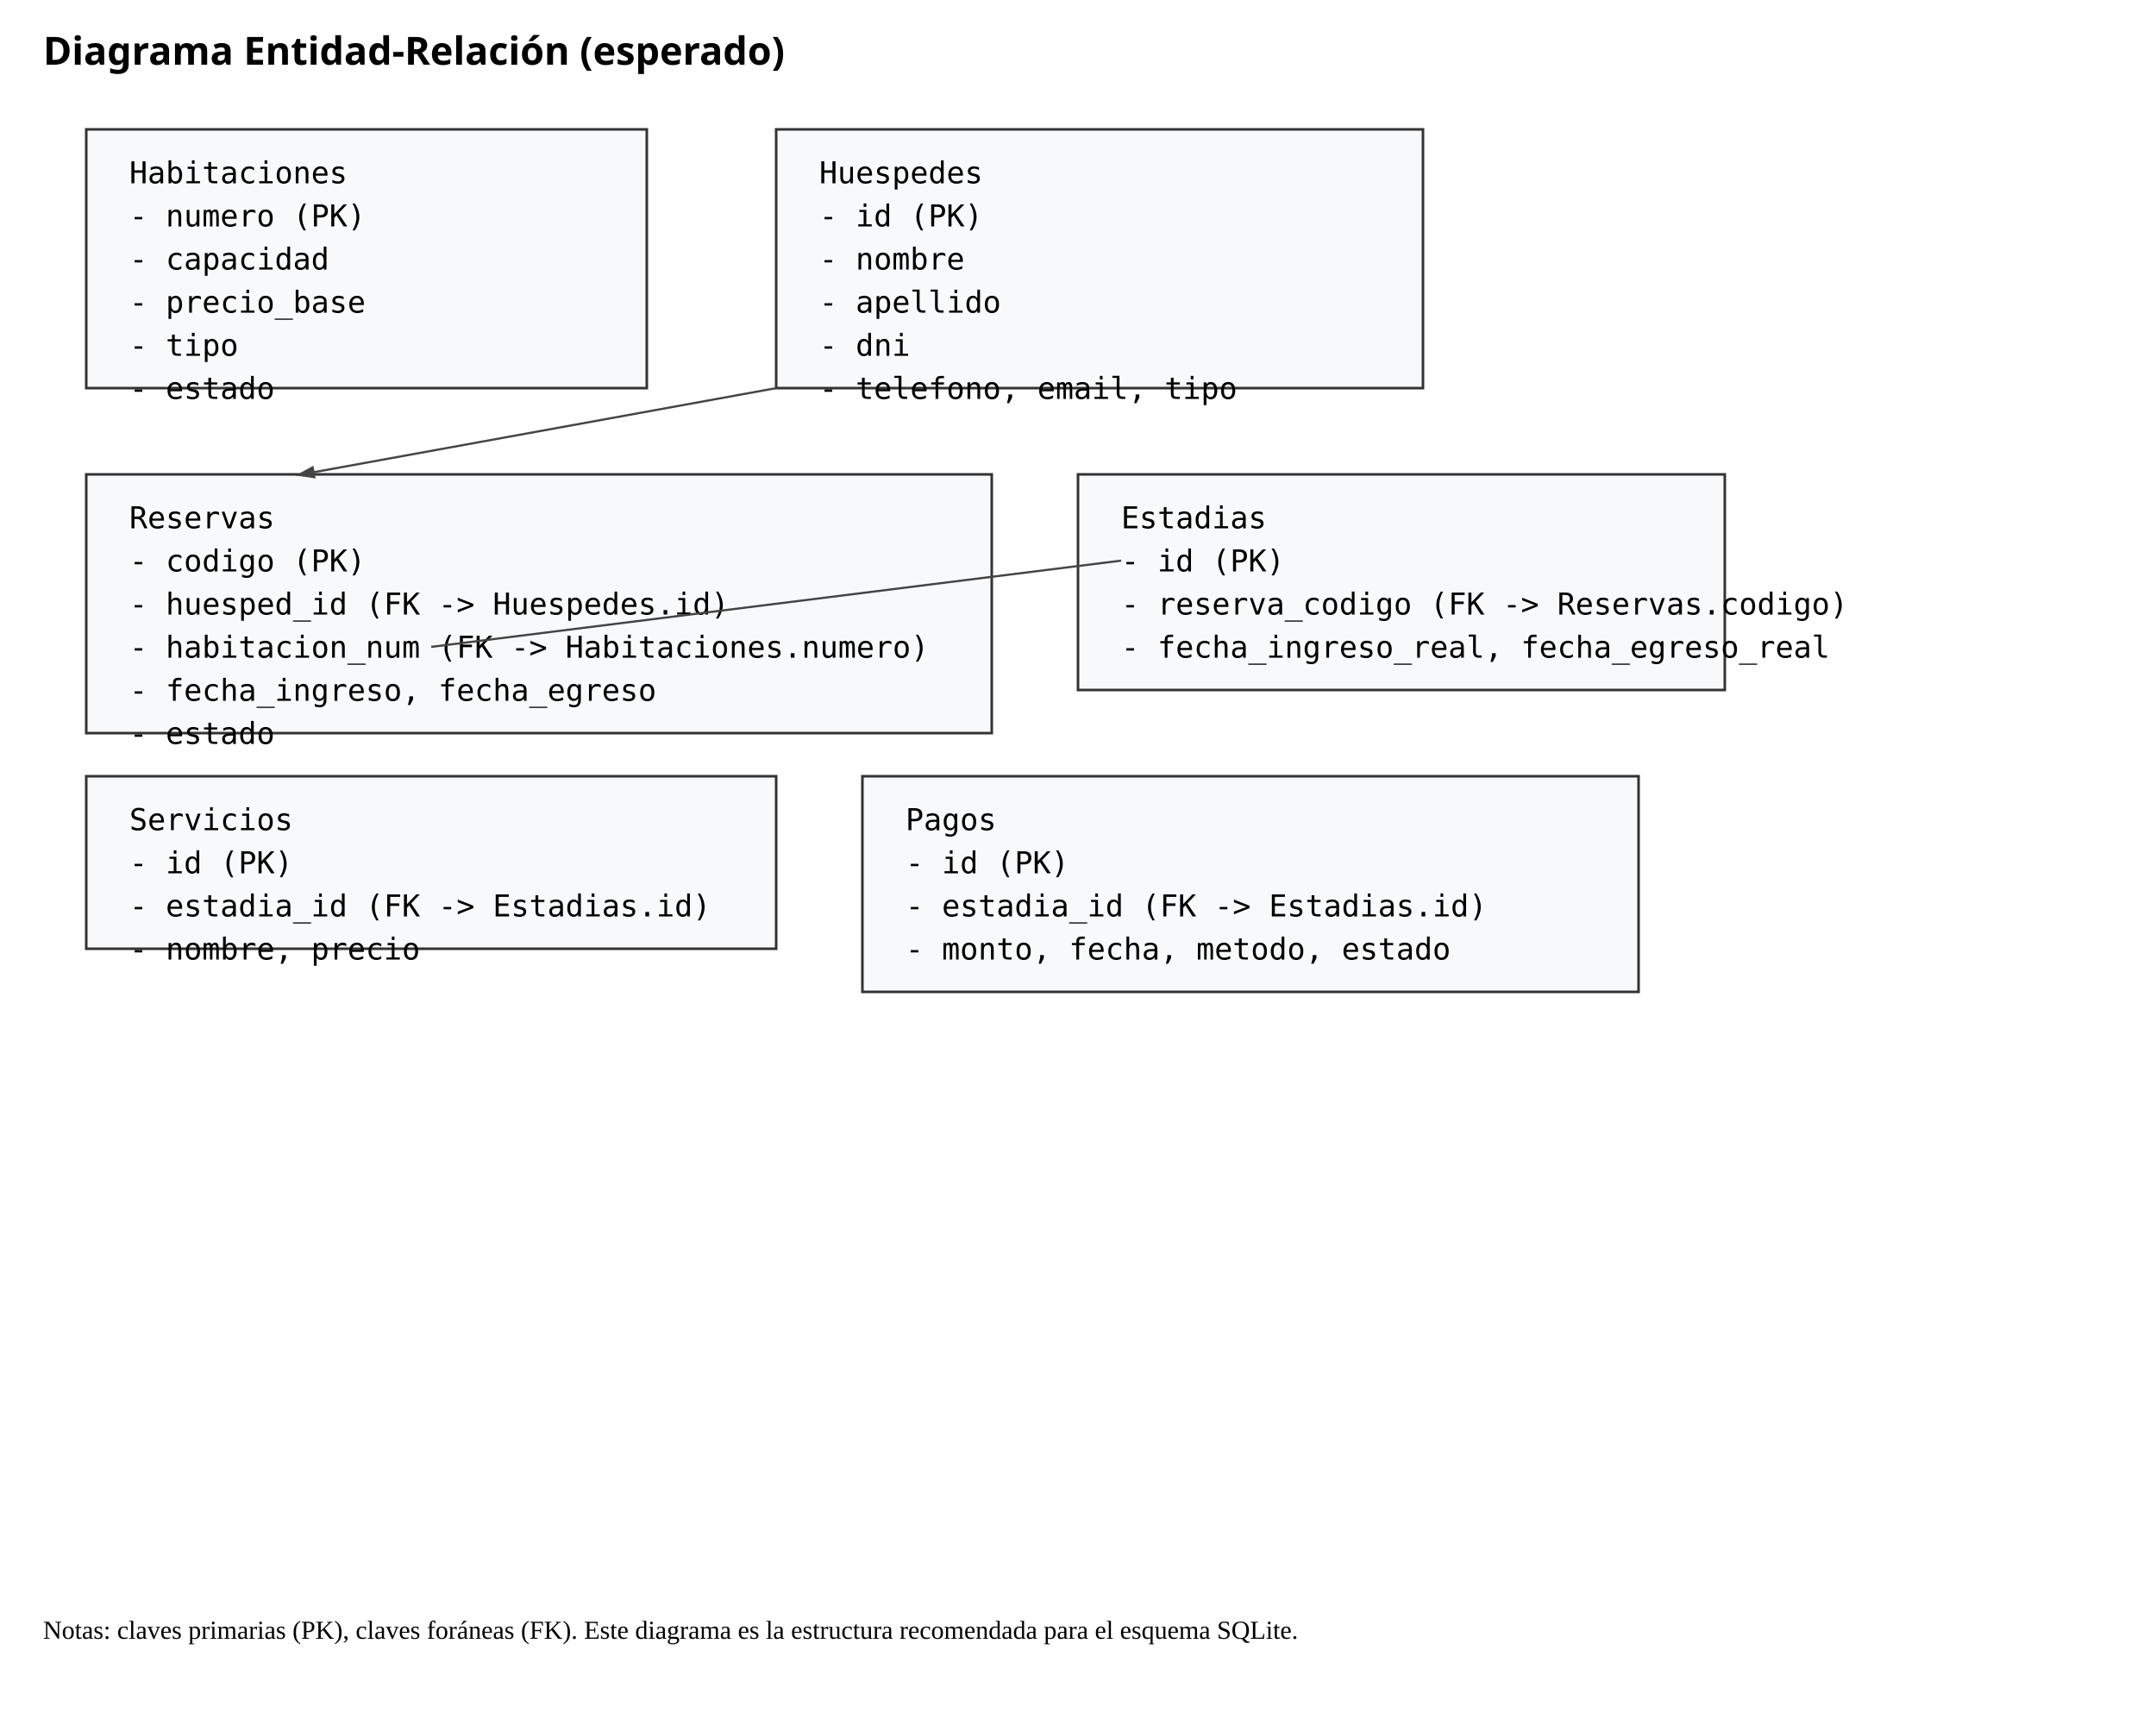
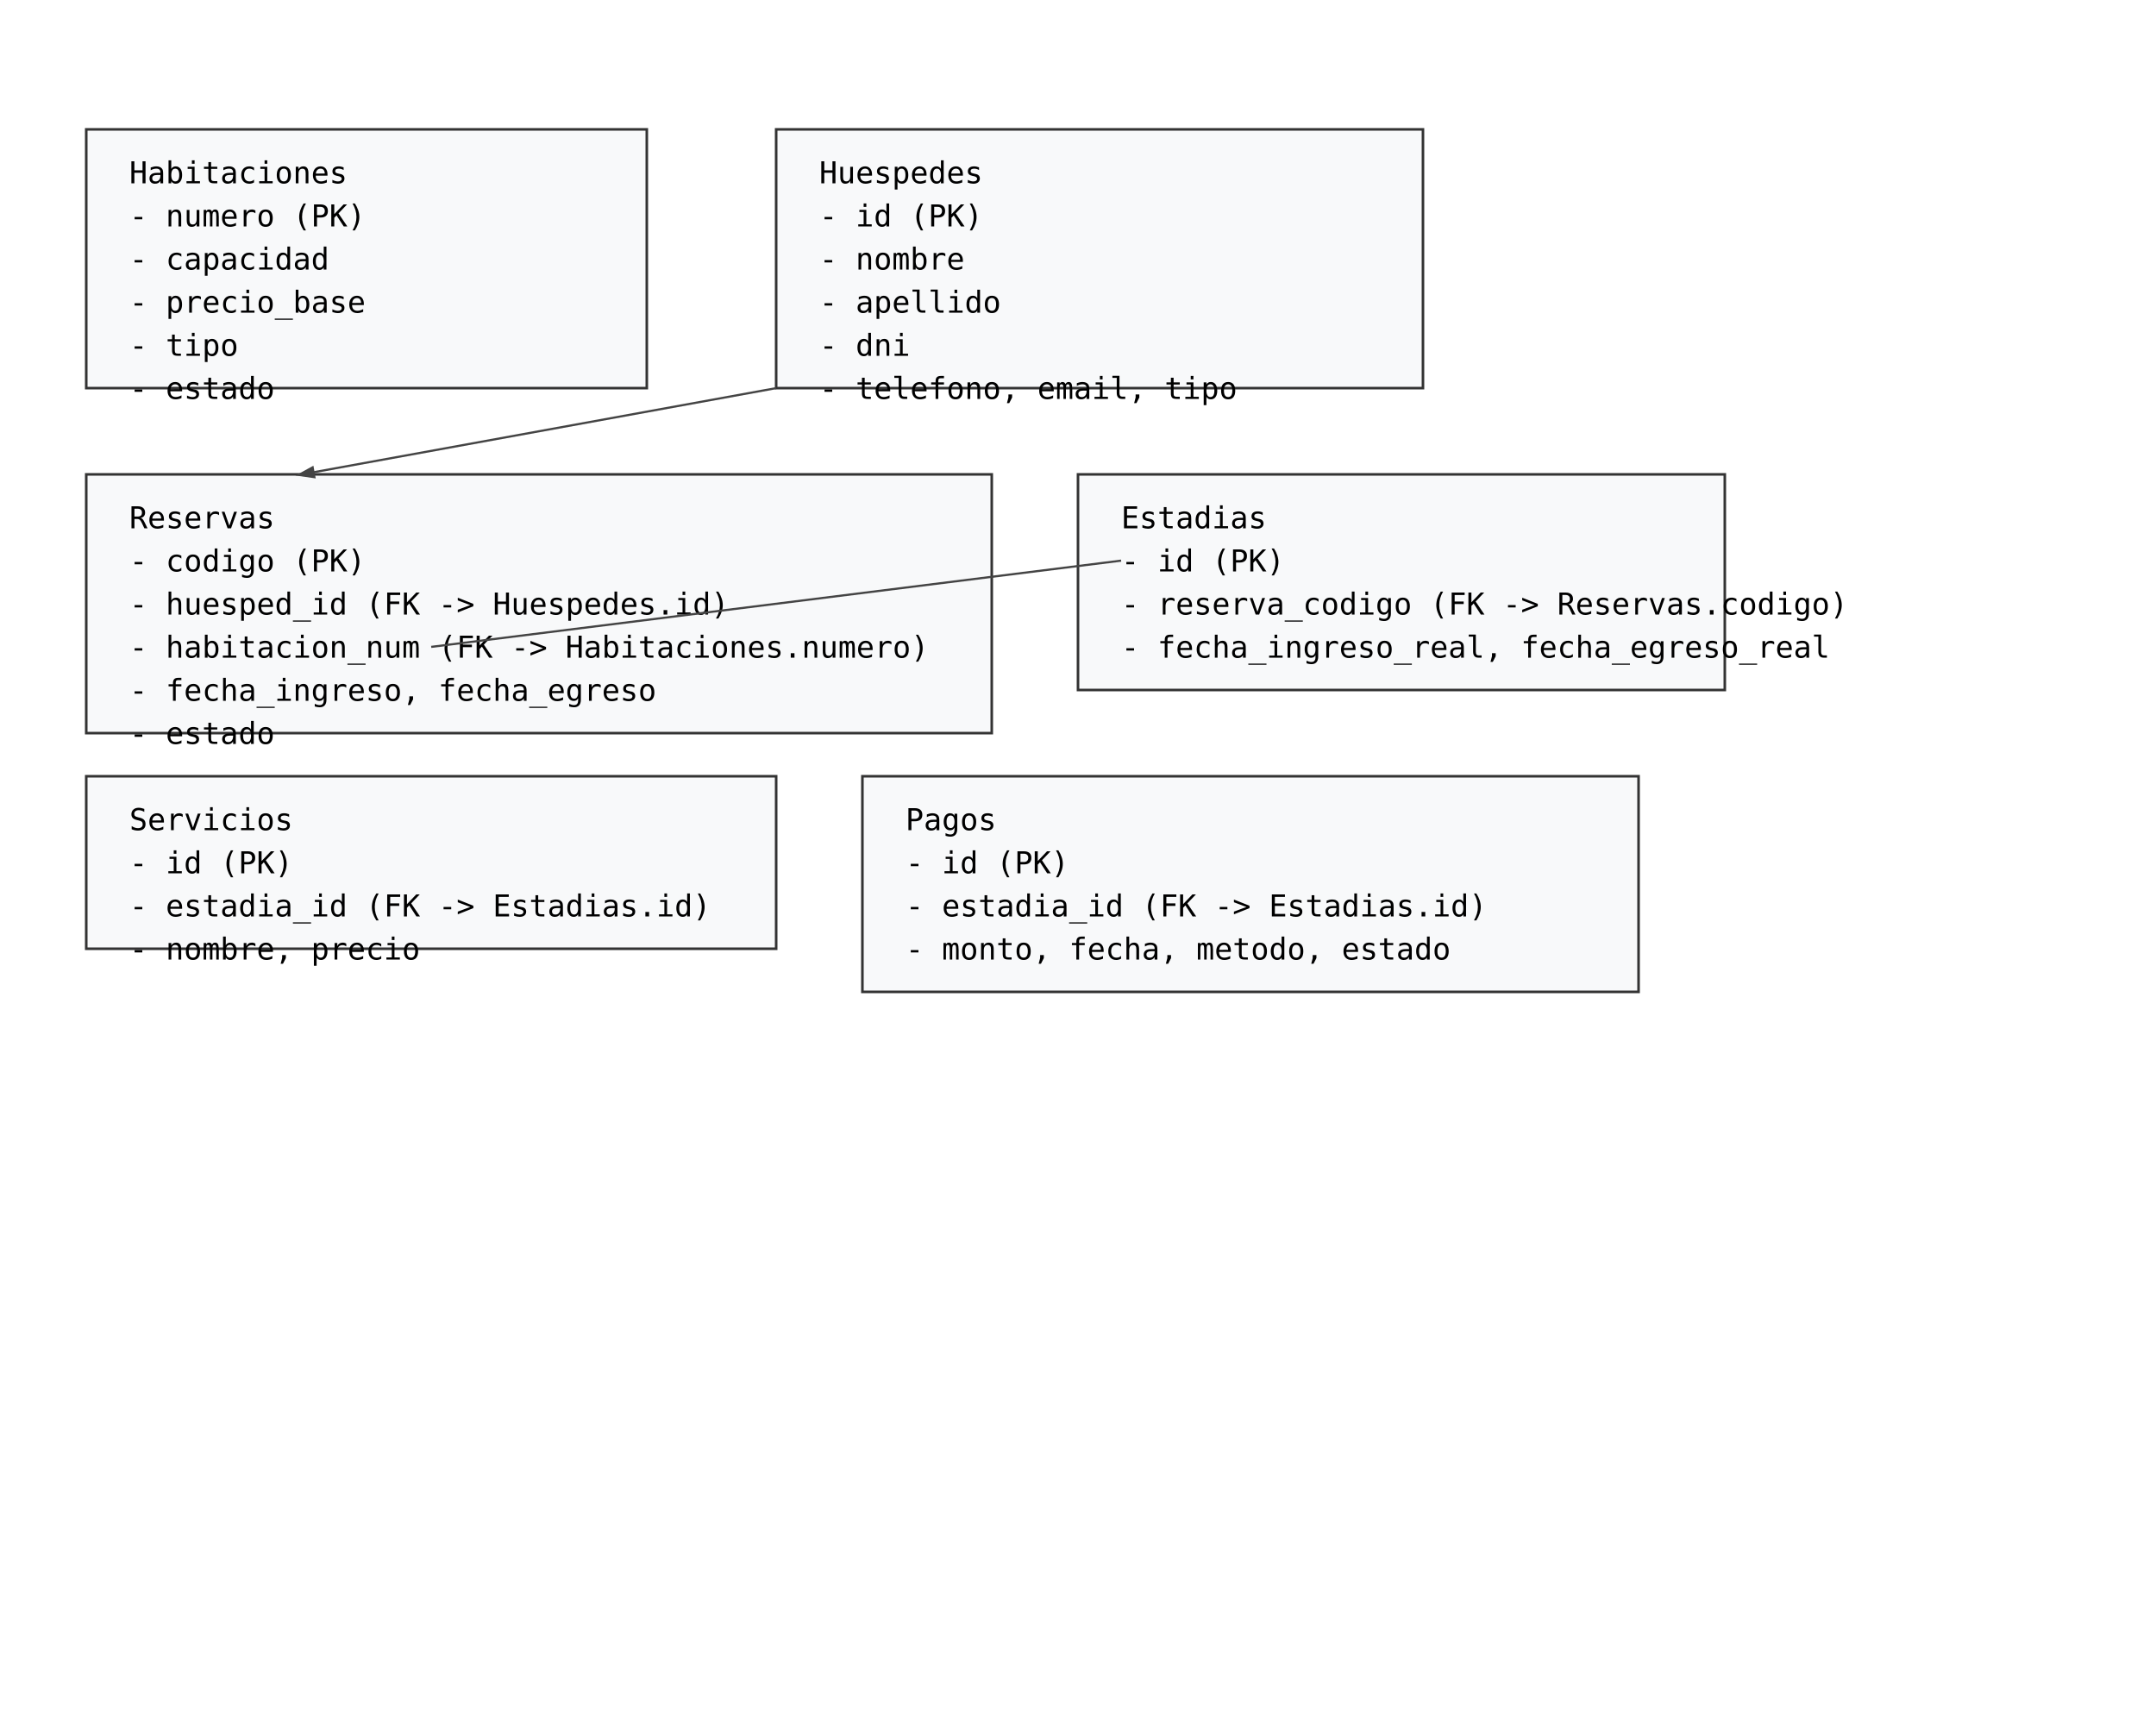
<svg xmlns="http://www.w3.org/2000/svg" width="1000" height="800">
  <style> .title { font: bold 18px sans-serif; } .table { font: 14px monospace; } .box { fill:#f8f9fa; stroke:#333; stroke-width:1.2 } .rel { stroke:#444; stroke-width:1.0 } </style>
-   <text x="20" y="30" class="title">Diagrama Entidad-Relación (esperado)</text>
  <rect x="40" y="60" width="260" height="120" class="box" />
  <text x="60" y="85" class="table">Habitaciones</text>
  <text x="60" y="105" class="table">- numero (PK)</text>
  <text x="60" y="125" class="table">- capacidad</text>
  <text x="60" y="145" class="table">- precio_base</text>
  <text x="60" y="165" class="table">- tipo</text>
  <text x="60" y="185" class="table">- estado</text>
  <rect x="360" y="60" width="300" height="120" class="box" />
  <text x="380" y="85" class="table">Huespedes</text>
  <text x="380" y="105" class="table">- id (PK)</text>
  <text x="380" y="125" class="table">- nombre</text>
  <text x="380" y="145" class="table">- apellido</text>
  <text x="380" y="165" class="table">- dni</text>
  <text x="380" y="185" class="table">- telefono, email, tipo</text>
  <rect x="40" y="220" width="420" height="120" class="box" />
  <text x="60" y="245" class="table">Reservas</text>
  <text x="60" y="265" class="table">- codigo (PK)</text>
  <text x="60" y="285" class="table">- huesped_id (FK -&gt; Huespedes.id)</text>
  <text x="60" y="305" class="table">- habitacion_num (FK -&gt; Habitaciones.numero)</text>
  <text x="60" y="325" class="table">- fecha_ingreso, fecha_egreso</text>
  <text x="60" y="345" class="table">- estado</text>
  <rect x="500" y="220" width="300" height="100" class="box" />
  <text x="520" y="245" class="table">Estadias</text>
  <text x="520" y="265" class="table">- id (PK)</text>
  <text x="520" y="285" class="table">- reserva_codigo (FK -&gt; Reservas.codigo)</text>
  <text x="520" y="305" class="table">- fecha_ingreso_real, fecha_egreso_real</text>
  <rect x="40" y="360" width="320" height="80" class="box" />
  <text x="60" y="385" class="table">Servicios</text>
  <text x="60" y="405" class="table">- id (PK)</text>
  <text x="60" y="425" class="table">- estadia_id (FK -&gt; Estadias.id)</text>
  <text x="60" y="445" class="table">- nombre, precio</text>
  <rect x="400" y="360" width="360" height="100" class="box" />
  <text x="420" y="385" class="table">Pagos</text>
  <text x="420" y="405" class="table">- id (PK)</text>
  <text x="420" y="425" class="table">- estadia_id (FK -&gt; Estadias.id)</text>
  <text x="420" y="445" class="table">- monto, fecha, metodo, estado</text>
  <line x1="360" y1="180" x2="140" y2="220" class="rel" marker-end="url(#arrow)" />
  <line x1="200" y1="300" x2="520" y2="260" class="rel" />
  <defs>
    <marker id="arrow" markerWidth="10" markerHeight="10" refX="6" refY="3" orient="auto">
      <path d="M0,0 L0,6 L9,3 z" fill="#444" />
    </marker>
  </defs>
-   <text x="20" y="760" font-size="12">Notas: claves primarias (PK), claves foráneas (FK). Este diagrama es la estructura recomendada para el esquema SQLite.</text>
</svg>
